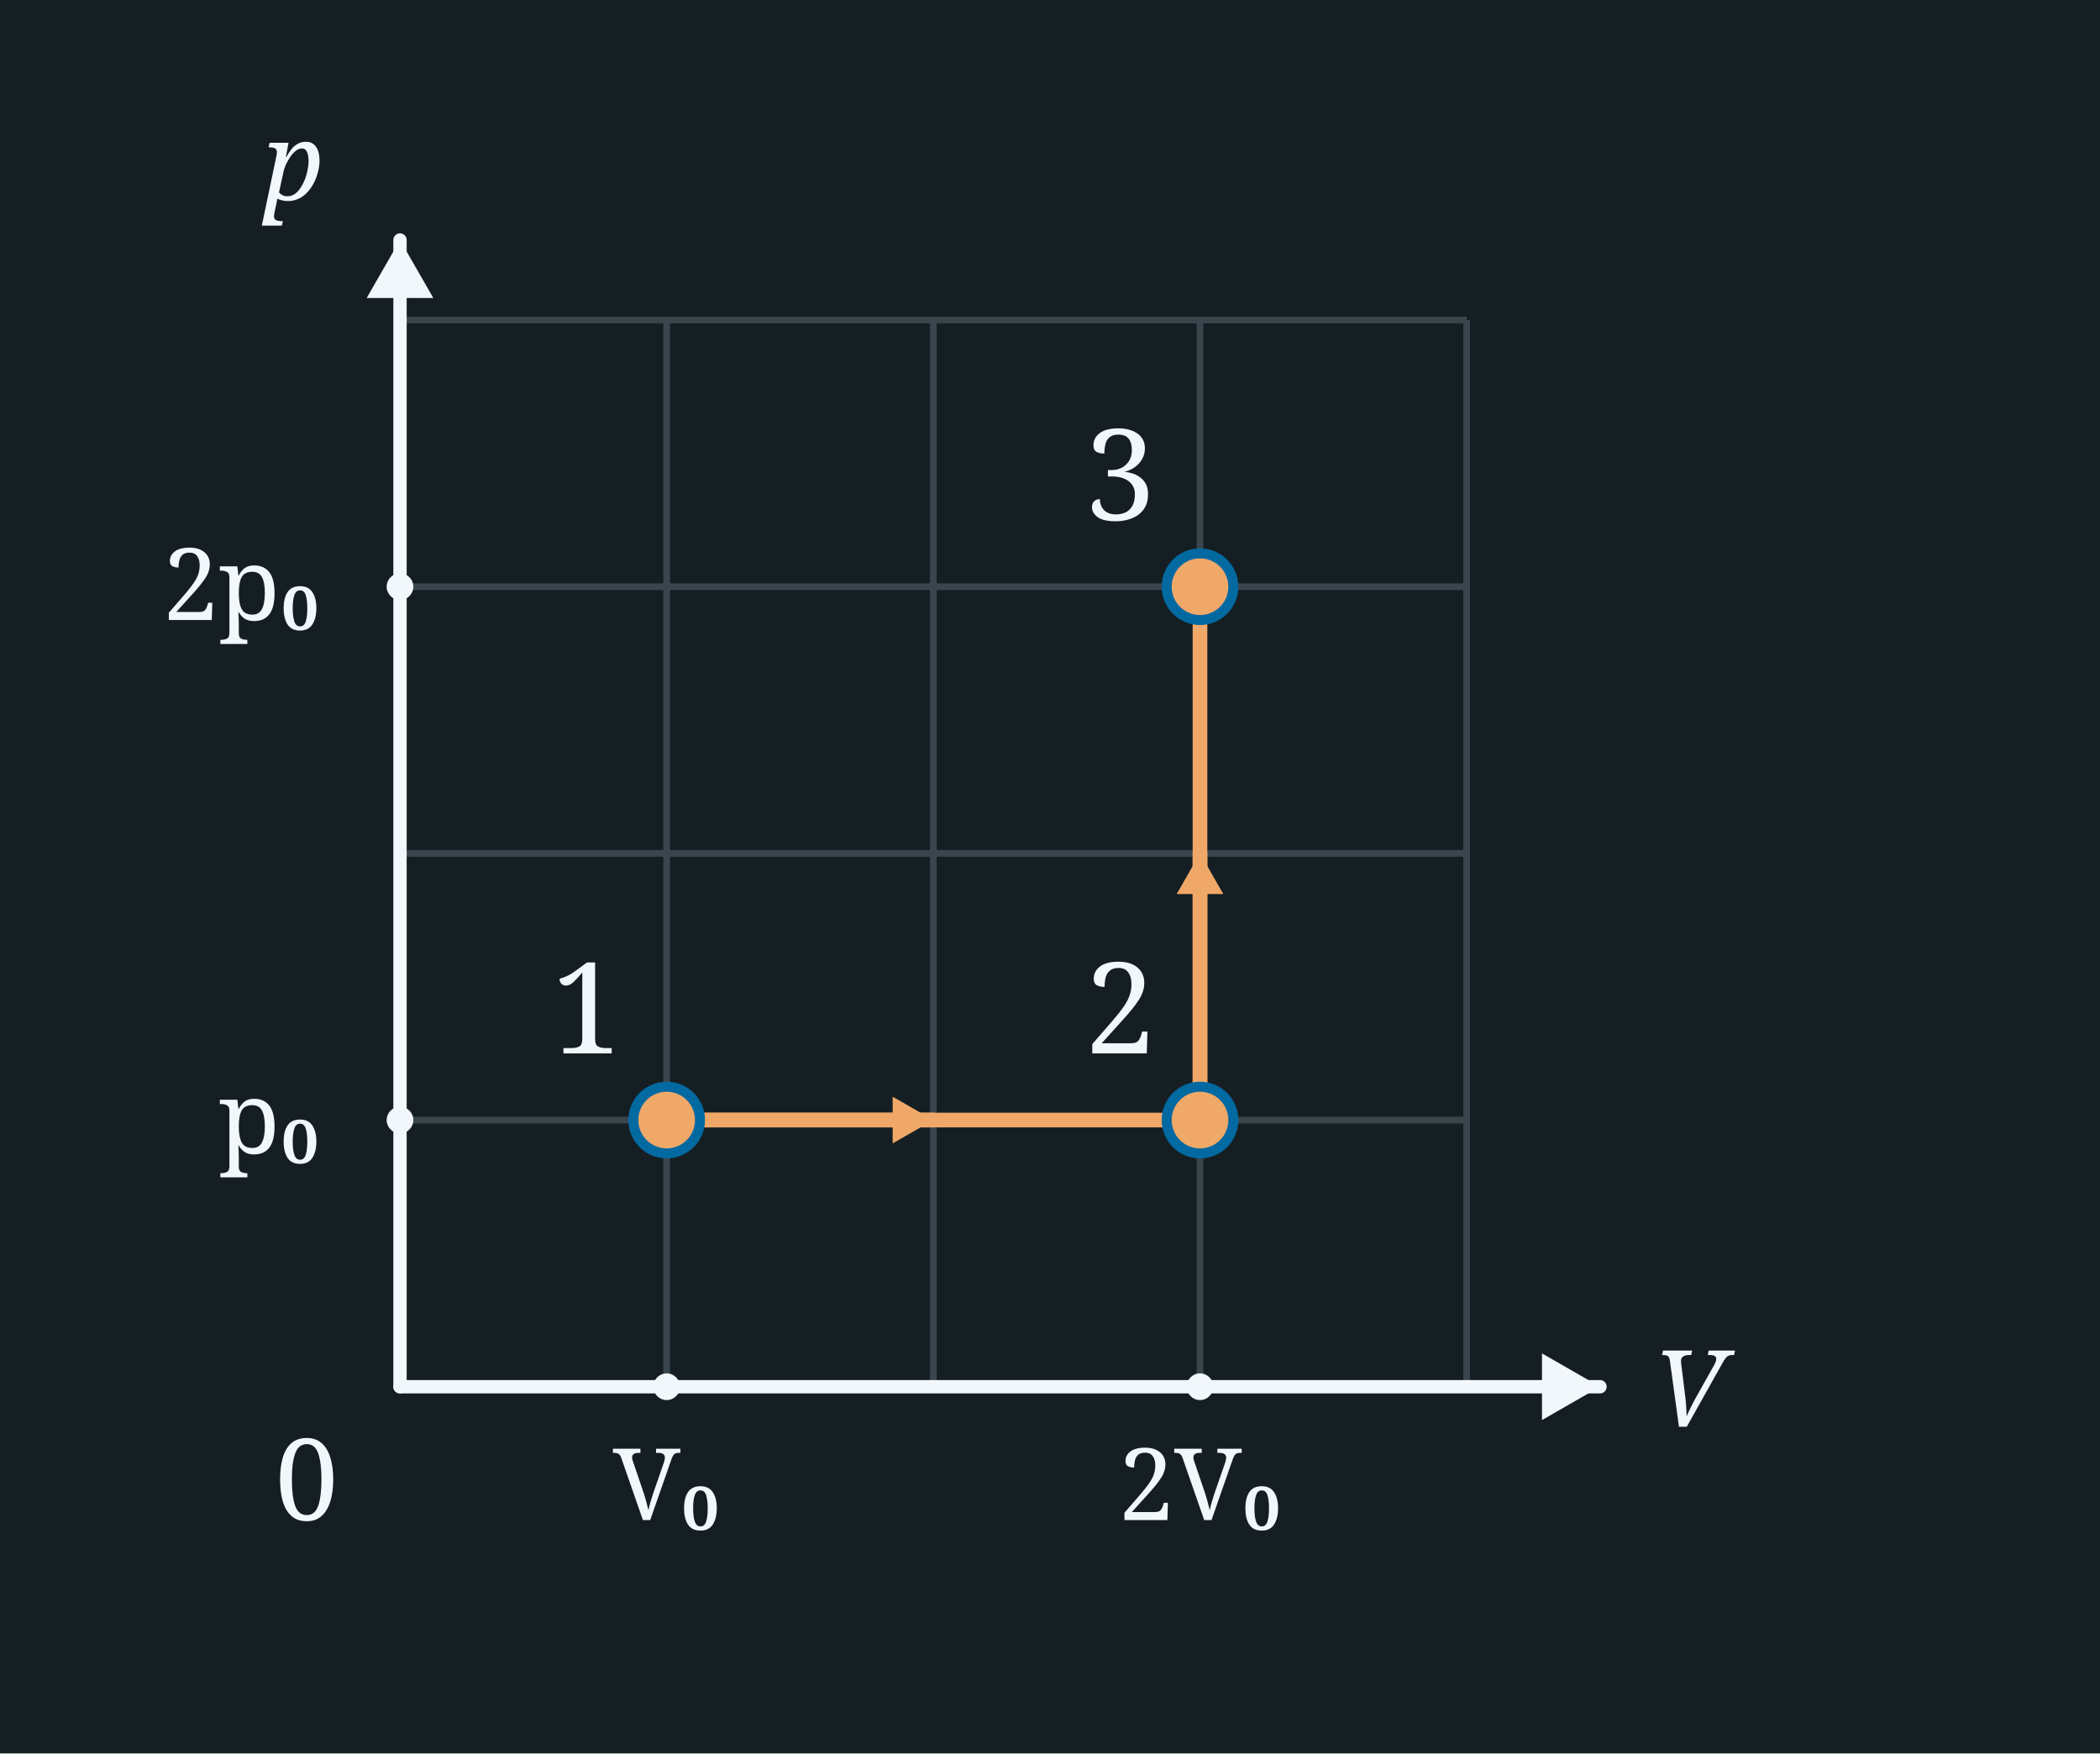
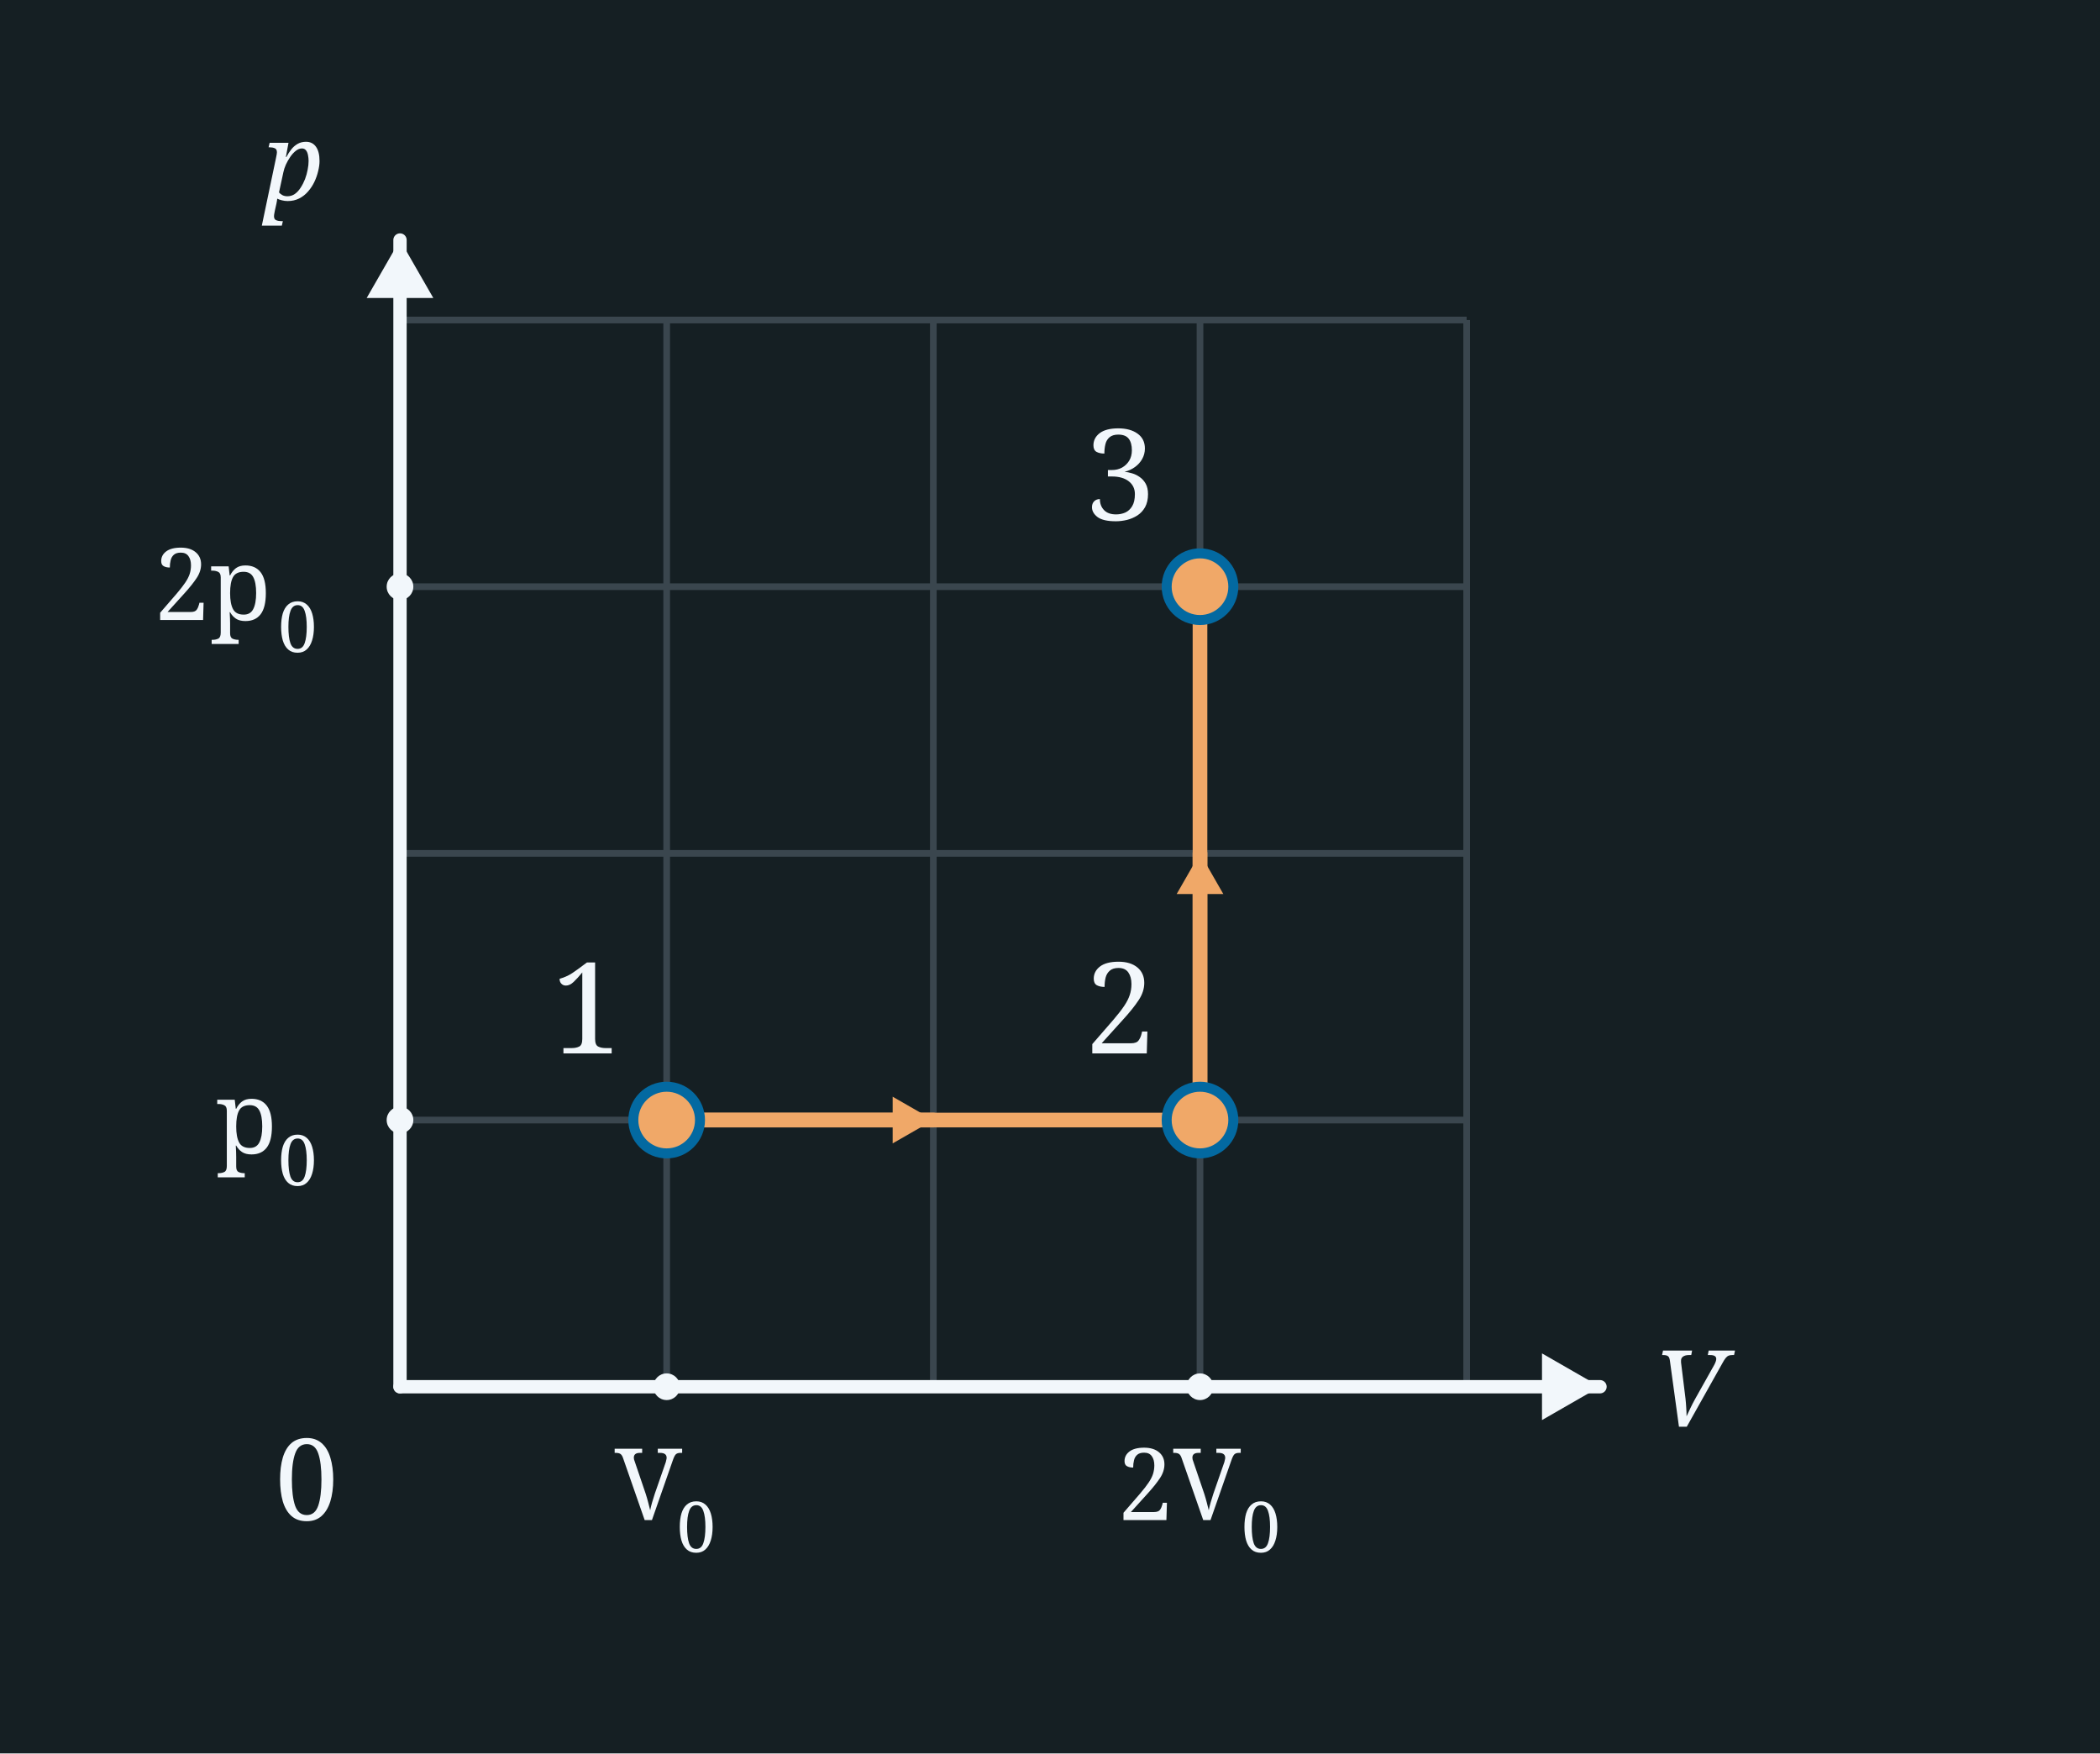
<svg xmlns="http://www.w3.org/2000/svg" width="315" height="263" viewBox="0 0 315 263">
  <rect x="0" y="0" width="315" height="263" fill="#151F23" />
  <line x1="60" y1="48" x2="60" y2="208" stroke="#3A464E" stroke-width="1" />
  <line x1="100" y1="48" x2="100" y2="208" stroke="#3A464E" stroke-width="1" />
  <line x1="140" y1="48" x2="140" y2="208" stroke="#3A464E" stroke-width="1" />
  <line x1="180" y1="48" x2="180" y2="208" stroke="#3A464E" stroke-width="1" />
  <line x1="220" y1="48" x2="220" y2="208" stroke="#3A464E" stroke-width="1" />
  <line x1="60" y1="48" x2="220" y2="48" stroke="#3A464E" stroke-width="1" />
  <line x1="60" y1="88" x2="220" y2="88" stroke="#3A464E" stroke-width="1" />
  <line x1="60" y1="128" x2="220" y2="128" stroke="#3A464E" stroke-width="1" />
  <line x1="60" y1="168" x2="220" y2="168" stroke="#3A464E" stroke-width="1" />
  <line x1="60" y1="208" x2="220" y2="208" stroke="#3A464E" stroke-width="1" />
  <line x1="60.0" y1="208.0" x2="60.0" y2="36.0" stroke="#F2F7FB" stroke-width="2" stroke-linecap="round" />
  <polygon points="60.0,36.0 65.0,44.7 55.0,44.7" fill="#F2F7FB" />
  <line x1="60.0" y1="208.0" x2="240.0" y2="208.0" stroke="#F2F7FB" stroke-width="2" stroke-linecap="round" />
  <polygon points="240.0,208.0 231.3,213.0 231.3,203.0" fill="#F2F7FB" />
  <text x="46.0" y="228.0" font-family="Georgia, serif" font-weight="normal" font-size="17" fill="#F2F7FB" text-anchor="middle">0</text>
  <text x="44.0" y="30.0" font-family="Georgia, serif" font-style="italic" font-weight="normal" font-size="16" fill="#F2F7FB" text-anchor="middle">p</text>
  <text x="248.0" y="214.0" font-family="Georgia, serif" font-style="italic" font-weight="normal" font-size="16" fill="#F2F7FB" text-anchor="start">V</text>
  <circle cx="100" cy="208" r="2" fill="#F2F7FB" />
-   <text x="100.0" y="228.0" font-family="Georgia, serif" font-weight="normal" font-size="15" fill="#F2F7FB" text-anchor="middle">V₀</text>
+   <text x="92.2" y="228.0" font-family="Georgia, serif" font-size="15" fill="#F2F7FB" text-anchor="start">V</text>
+   <text x="101.5" y="232.8" font-family="Georgia, serif" font-size="10.5" fill="#F2F7FB" text-anchor="start">0</text>
  <circle cx="180" cy="208" r="2" fill="#F2F7FB" />
-   <text x="180.0" y="228.0" font-family="Georgia, serif" font-weight="normal" font-size="15" fill="#F2F7FB" text-anchor="middle">2V₀</text>
+   <text x="167.6" y="228.0" font-family="Georgia, serif" font-size="15" fill="#F2F7FB" text-anchor="start">2V</text>
+   <text x="186.2" y="232.8" font-family="Georgia, serif" font-size="10.5" fill="#F2F7FB" text-anchor="start">0</text>
  <circle cx="60" cy="168" r="2" fill="#F2F7FB" />
-   <text x="48.0" y="173.0" font-family="Georgia, serif" font-weight="normal" font-size="15" fill="#F2F7FB" text-anchor="end">p₀</text>
+   <text x="32.4" y="173.0" font-family="Georgia, serif" font-size="15" fill="#F2F7FB" text-anchor="start">p</text>
+   <text x="41.7" y="177.8" font-family="Georgia, serif" font-size="10.5" fill="#F2F7FB" text-anchor="start">0</text>
  <circle cx="60" cy="88" r="2" fill="#F2F7FB" />
-   <text x="48.0" y="93.0" font-family="Georgia, serif" font-weight="normal" font-size="15" fill="#F2F7FB" text-anchor="end">2p₀</text>
+   <text x="23.1" y="93.0" font-family="Georgia, serif" font-size="15" fill="#F2F7FB" text-anchor="start">2p</text>
+   <text x="41.7" y="97.8" font-family="Georgia, serif" font-size="10.5" fill="#F2F7FB" text-anchor="start">0</text>
  <line x1="100" y1="168" x2="180" y2="168" stroke="#f0a868" stroke-width="2.2" />
  <line x1="100.0" y1="168.0" x2="140.0" y2="168.0" stroke="#f0a868" stroke-width="2.2" stroke-linecap="round" />
  <polygon points="140.0,168.0 133.9,171.5 133.9,164.5" fill="#f0a868" />
  <line x1="180" y1="168" x2="180" y2="88" stroke="#f0a868" stroke-width="2.2" />
  <line x1="180.0" y1="168.0" x2="180.0" y2="128.0" stroke="#f0a868" stroke-width="2.2" stroke-linecap="round" />
  <polygon points="180.0,128.0 183.5,134.1 176.5,134.1" fill="#f0a868" />
  <circle cx="100.0" cy="168.0" r="5" fill="#f0a868" stroke="#0369a1" stroke-width="1.5" />
  <text x="88.0" y="158.0" font-family="Georgia, serif" font-weight="normal" font-size="19" fill="#F2F7FB" text-anchor="middle">1</text>
  <circle cx="180.0" cy="168.0" r="5" fill="#f0a868" stroke="#0369a1" stroke-width="1.5" />
  <text x="168.0" y="158.0" font-family="Georgia, serif" font-weight="normal" font-size="19" fill="#F2F7FB" text-anchor="middle">2</text>
  <circle cx="180.0" cy="88.0" r="5" fill="#f0a868" stroke="#0369a1" stroke-width="1.5" />
  <text x="168.0" y="78.0" font-family="Georgia, serif" font-weight="normal" font-size="19" fill="#F2F7FB" text-anchor="middle">3</text>
</svg>
